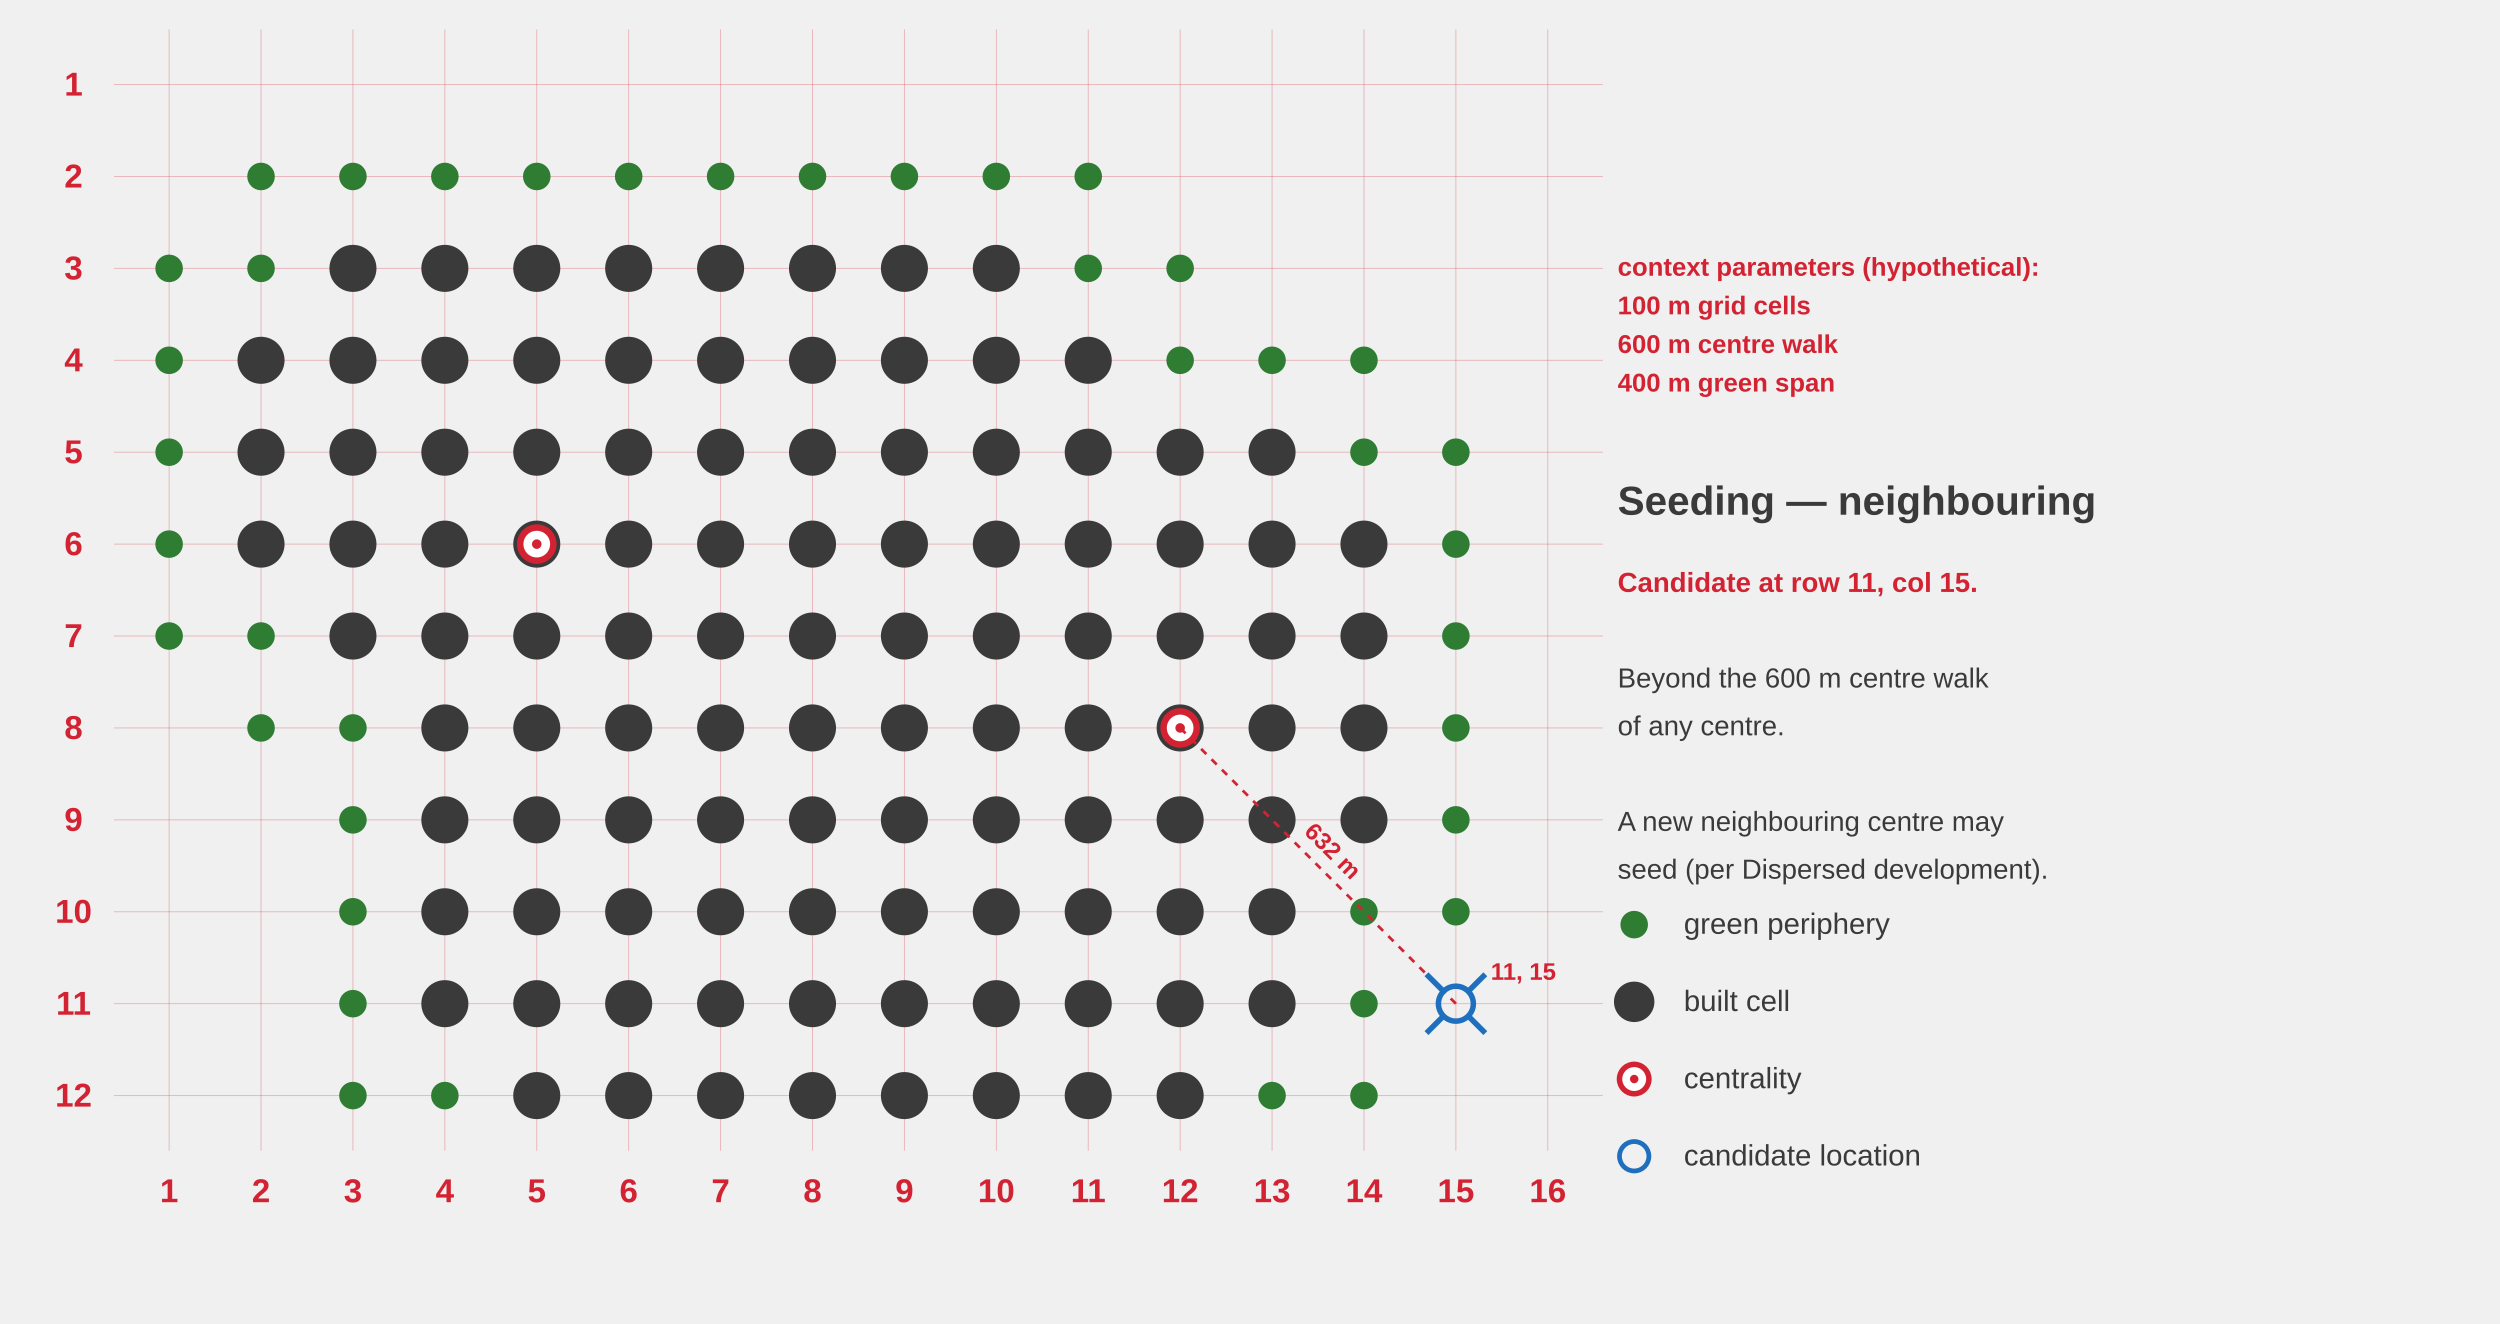
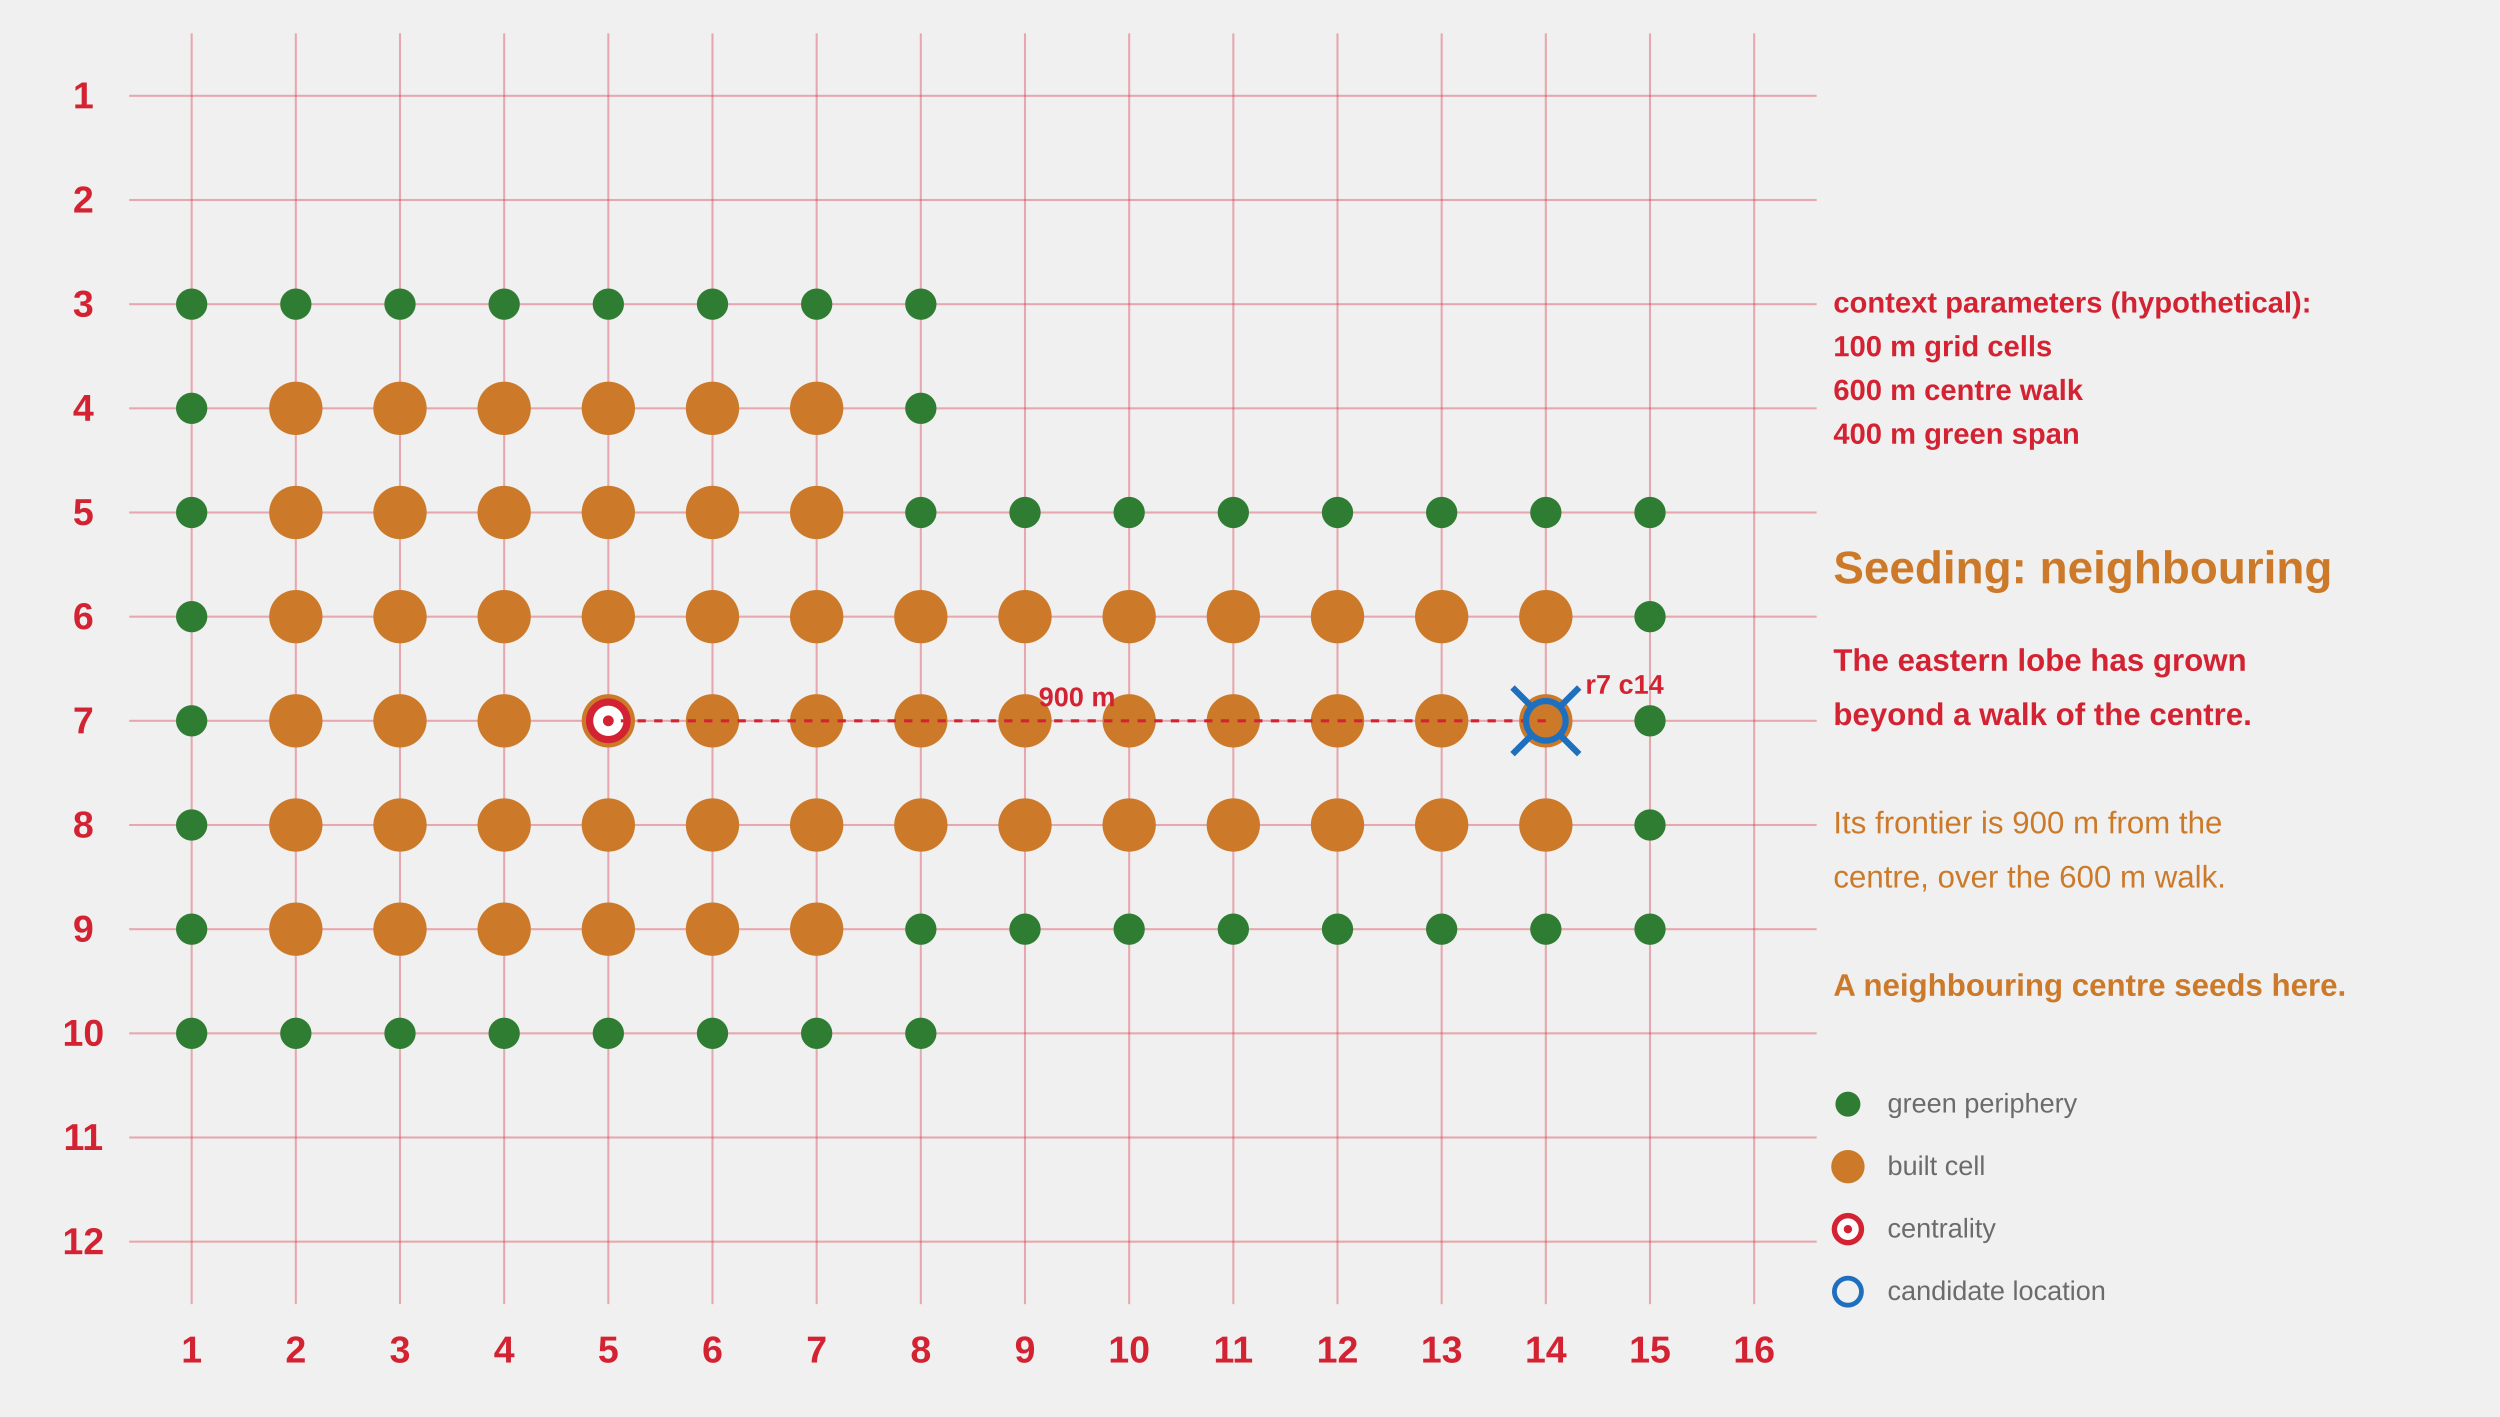
- <svg xmlns="http://www.w3.org/2000/svg" viewBox="0 0 1360 720" font-family="Arial, sans-serif">
-   <line x1="92.0" y1="16.0" x2="92.0" y2="626.0" stroke="#D32333" stroke-width="0.5" opacity="0.3" />
-   <line x1="142.0" y1="16.0" x2="142.0" y2="626.0" stroke="#D32333" stroke-width="0.5" opacity="0.3" />
-   <line x1="192.0" y1="16.0" x2="192.0" y2="626.0" stroke="#D32333" stroke-width="0.5" opacity="0.3" />
-   <line x1="242.0" y1="16.0" x2="242.0" y2="626.0" stroke="#D32333" stroke-width="0.5" opacity="0.3" />
-   <line x1="292.0" y1="16.0" x2="292.0" y2="626.0" stroke="#D32333" stroke-width="0.5" opacity="0.3" />
-   <line x1="342.0" y1="16.0" x2="342.0" y2="626.0" stroke="#D32333" stroke-width="0.5" opacity="0.3" />
-   <line x1="392.0" y1="16.0" x2="392.0" y2="626.0" stroke="#D32333" stroke-width="0.5" opacity="0.3" />
-   <line x1="442.0" y1="16.0" x2="442.0" y2="626.0" stroke="#D32333" stroke-width="0.5" opacity="0.3" />
-   <line x1="492.0" y1="16.0" x2="492.0" y2="626.0" stroke="#D32333" stroke-width="0.5" opacity="0.3" />
-   <line x1="542.0" y1="16.0" x2="542.0" y2="626.0" stroke="#D32333" stroke-width="0.5" opacity="0.3" />
-   <line x1="592.0" y1="16.0" x2="592.0" y2="626.0" stroke="#D32333" stroke-width="0.5" opacity="0.3" />
-   <line x1="642.0" y1="16.0" x2="642.0" y2="626.0" stroke="#D32333" stroke-width="0.5" opacity="0.3" />
-   <line x1="692.0" y1="16.0" x2="692.0" y2="626.0" stroke="#D32333" stroke-width="0.5" opacity="0.3" />
-   <line x1="742.0" y1="16.0" x2="742.0" y2="626.0" stroke="#D32333" stroke-width="0.5" opacity="0.3" />
-   <line x1="792.0" y1="16.0" x2="792.0" y2="626.0" stroke="#D32333" stroke-width="0.5" opacity="0.3" />
-   <line x1="842.0" y1="16.0" x2="842.0" y2="626.0" stroke="#D32333" stroke-width="0.5" opacity="0.3" />
-   <line x1="62.0" y1="46.0" x2="872.0" y2="46.0" stroke="#D32333" stroke-width="0.5" opacity="0.3" />
-   <line x1="62.0" y1="96.0" x2="872.0" y2="96.0" stroke="#D32333" stroke-width="0.5" opacity="0.3" />
-   <line x1="62.0" y1="146.0" x2="872.0" y2="146.0" stroke="#D32333" stroke-width="0.5" opacity="0.3" />
-   <line x1="62.0" y1="196.0" x2="872.0" y2="196.0" stroke="#D32333" stroke-width="0.5" opacity="0.3" />
-   <line x1="62.0" y1="246.0" x2="872.0" y2="246.0" stroke="#D32333" stroke-width="0.5" opacity="0.3" />
-   <line x1="62.0" y1="296.0" x2="872.0" y2="296.0" stroke="#D32333" stroke-width="0.5" opacity="0.3" />
-   <line x1="62.0" y1="346.0" x2="872.0" y2="346.0" stroke="#D32333" stroke-width="0.5" opacity="0.3" />
-   <line x1="62.0" y1="396.0" x2="872.0" y2="396.0" stroke="#D32333" stroke-width="0.5" opacity="0.3" />
-   <line x1="62.0" y1="446.0" x2="872.0" y2="446.0" stroke="#D32333" stroke-width="0.5" opacity="0.3" />
-   <line x1="62.0" y1="496.0" x2="872.0" y2="496.0" stroke="#D32333" stroke-width="0.5" opacity="0.3" />
-   <line x1="62.0" y1="546.0" x2="872.0" y2="546.0" stroke="#D32333" stroke-width="0.5" opacity="0.3" />
-   <line x1="62.0" y1="596.0" x2="872.0" y2="596.0" stroke="#D32333" stroke-width="0.5" opacity="0.3" />
+ <svg xmlns="http://www.w3.org/2000/svg" viewBox="0 0 1200 680" font-family="Arial, sans-serif">
+   <line x1="92.0" y1="16.0" x2="92.0" y2="626.0" stroke="#D32333" stroke-width="1" opacity="0.35" vector-effect="non-scaling-stroke" />
+   <line x1="142.0" y1="16.0" x2="142.0" y2="626.0" stroke="#D32333" stroke-width="1" opacity="0.35" vector-effect="non-scaling-stroke" />
+   <line x1="192.0" y1="16.0" x2="192.0" y2="626.0" stroke="#D32333" stroke-width="1" opacity="0.35" vector-effect="non-scaling-stroke" />
+   <line x1="242.0" y1="16.0" x2="242.0" y2="626.0" stroke="#D32333" stroke-width="1" opacity="0.35" vector-effect="non-scaling-stroke" />
+   <line x1="292.0" y1="16.0" x2="292.0" y2="626.0" stroke="#D32333" stroke-width="1" opacity="0.35" vector-effect="non-scaling-stroke" />
+   <line x1="342.0" y1="16.0" x2="342.0" y2="626.0" stroke="#D32333" stroke-width="1" opacity="0.35" vector-effect="non-scaling-stroke" />
+   <line x1="392.0" y1="16.0" x2="392.0" y2="626.0" stroke="#D32333" stroke-width="1" opacity="0.35" vector-effect="non-scaling-stroke" />
+   <line x1="442.0" y1="16.0" x2="442.0" y2="626.0" stroke="#D32333" stroke-width="1" opacity="0.35" vector-effect="non-scaling-stroke" />
+   <line x1="492.0" y1="16.0" x2="492.0" y2="626.0" stroke="#D32333" stroke-width="1" opacity="0.35" vector-effect="non-scaling-stroke" />
+   <line x1="542.0" y1="16.0" x2="542.0" y2="626.0" stroke="#D32333" stroke-width="1" opacity="0.35" vector-effect="non-scaling-stroke" />
+   <line x1="592.0" y1="16.0" x2="592.0" y2="626.0" stroke="#D32333" stroke-width="1" opacity="0.35" vector-effect="non-scaling-stroke" />
+   <line x1="642.0" y1="16.0" x2="642.0" y2="626.0" stroke="#D32333" stroke-width="1" opacity="0.35" vector-effect="non-scaling-stroke" />
+   <line x1="692.0" y1="16.0" x2="692.0" y2="626.0" stroke="#D32333" stroke-width="1" opacity="0.35" vector-effect="non-scaling-stroke" />
+   <line x1="742.0" y1="16.0" x2="742.0" y2="626.0" stroke="#D32333" stroke-width="1" opacity="0.35" vector-effect="non-scaling-stroke" />
+   <line x1="792.0" y1="16.0" x2="792.0" y2="626.0" stroke="#D32333" stroke-width="1" opacity="0.35" vector-effect="non-scaling-stroke" />
+   <line x1="842.0" y1="16.0" x2="842.0" y2="626.0" stroke="#D32333" stroke-width="1" opacity="0.35" vector-effect="non-scaling-stroke" />
+   <line x1="62.0" y1="46.0" x2="872.0" y2="46.0" stroke="#D32333" stroke-width="1" opacity="0.35" vector-effect="non-scaling-stroke" />
+   <line x1="62.0" y1="96.0" x2="872.0" y2="96.0" stroke="#D32333" stroke-width="1" opacity="0.35" vector-effect="non-scaling-stroke" />
+   <line x1="62.0" y1="146.0" x2="872.0" y2="146.0" stroke="#D32333" stroke-width="1" opacity="0.35" vector-effect="non-scaling-stroke" />
+   <line x1="62.0" y1="196.0" x2="872.0" y2="196.0" stroke="#D32333" stroke-width="1" opacity="0.35" vector-effect="non-scaling-stroke" />
+   <line x1="62.0" y1="246.0" x2="872.0" y2="246.0" stroke="#D32333" stroke-width="1" opacity="0.35" vector-effect="non-scaling-stroke" />
+   <line x1="62.0" y1="296.0" x2="872.0" y2="296.0" stroke="#D32333" stroke-width="1" opacity="0.35" vector-effect="non-scaling-stroke" />
+   <line x1="62.0" y1="346.0" x2="872.0" y2="346.0" stroke="#D32333" stroke-width="1" opacity="0.35" vector-effect="non-scaling-stroke" />
+   <line x1="62.0" y1="396.0" x2="872.0" y2="396.0" stroke="#D32333" stroke-width="1" opacity="0.35" vector-effect="non-scaling-stroke" />
+   <line x1="62.0" y1="446.0" x2="872.0" y2="446.0" stroke="#D32333" stroke-width="1" opacity="0.35" vector-effect="non-scaling-stroke" />
+   <line x1="62.0" y1="496.0" x2="872.0" y2="496.0" stroke="#D32333" stroke-width="1" opacity="0.35" vector-effect="non-scaling-stroke" />
+   <line x1="62.0" y1="546.0" x2="872.0" y2="546.0" stroke="#D32333" stroke-width="1" opacity="0.35" vector-effect="non-scaling-stroke" />
+   <line x1="62.0" y1="596.0" x2="872.0" y2="596.0" stroke="#D32333" stroke-width="1" opacity="0.35" vector-effect="non-scaling-stroke" />
  <text x="92.0" y="654.0" fill="#D32333" font-weight="800" font-size="18" text-anchor="middle">1</text>
  <text x="142.0" y="654.0" fill="#D32333" font-weight="800" font-size="18" text-anchor="middle">2</text>
  <text x="192.0" y="654.0" fill="#D32333" font-weight="800" font-size="18" text-anchor="middle">3</text>
  <text x="242.0" y="654.0" fill="#D32333" font-weight="800" font-size="18" text-anchor="middle">4</text>
  <text x="292.0" y="654.0" fill="#D32333" font-weight="800" font-size="18" text-anchor="middle">5</text>
  <text x="342.0" y="654.0" fill="#D32333" font-weight="800" font-size="18" text-anchor="middle">6</text>
  <text x="392.0" y="654.0" fill="#D32333" font-weight="800" font-size="18" text-anchor="middle">7</text>
  <text x="442.0" y="654.0" fill="#D32333" font-weight="800" font-size="18" text-anchor="middle">8</text>
  <text x="492.0" y="654.0" fill="#D32333" font-weight="800" font-size="18" text-anchor="middle">9</text>
  <text x="542.0" y="654.0" fill="#D32333" font-weight="800" font-size="18" text-anchor="middle">10</text>
  <text x="592.0" y="654.0" fill="#D32333" font-weight="800" font-size="18" text-anchor="middle">11</text>
  <text x="642.0" y="654.0" fill="#D32333" font-weight="800" font-size="18" text-anchor="middle">12</text>
  <text x="692.0" y="654.0" fill="#D32333" font-weight="800" font-size="18" text-anchor="middle">13</text>
  <text x="742.0" y="654.0" fill="#D32333" font-weight="800" font-size="18" text-anchor="middle">14</text>
  <text x="792.0" y="654.0" fill="#D32333" font-weight="800" font-size="18" text-anchor="middle">15</text>
  <text x="842.0" y="654.0" fill="#D32333" font-weight="800" font-size="18" text-anchor="middle">16</text>
  <text x="40.0" y="52.0" fill="#D32333" font-weight="800" font-size="18" text-anchor="middle">1</text>
  <text x="40.0" y="102.0" fill="#D32333" font-weight="800" font-size="18" text-anchor="middle">2</text>
  <text x="40.0" y="152.0" fill="#D32333" font-weight="800" font-size="18" text-anchor="middle">3</text>
  <text x="40.0" y="202.0" fill="#D32333" font-weight="800" font-size="18" text-anchor="middle">4</text>
  <text x="40.0" y="252.0" fill="#D32333" font-weight="800" font-size="18" text-anchor="middle">5</text>
  <text x="40.0" y="302.0" fill="#D32333" font-weight="800" font-size="18" text-anchor="middle">6</text>
  <text x="40.0" y="352.0" fill="#D32333" font-weight="800" font-size="18" text-anchor="middle">7</text>
  <text x="40.0" y="402.0" fill="#D32333" font-weight="800" font-size="18" text-anchor="middle">8</text>
  <text x="40.0" y="452.0" fill="#D32333" font-weight="800" font-size="18" text-anchor="middle">9</text>
  <text x="40.0" y="502.0" fill="#D32333" font-weight="800" font-size="18" text-anchor="middle">10</text>
  <text x="40.0" y="552.0" fill="#D32333" font-weight="800" font-size="18" text-anchor="middle">11</text>
  <text x="40.0" y="602.0" fill="#D32333" font-weight="800" font-size="18" text-anchor="middle">12</text>
-   <circle cx="142.0" cy="96.0" r="7.5" fill="#2f7d33" />
-   <circle cx="192.0" cy="96.0" r="7.5" fill="#2f7d33" />
-   <circle cx="242.0" cy="96.0" r="7.5" fill="#2f7d33" />
-   <circle cx="292.0" cy="96.0" r="7.5" fill="#2f7d33" />
-   <circle cx="342.0" cy="96.0" r="7.5" fill="#2f7d33" />
-   <circle cx="392.0" cy="96.0" r="7.5" fill="#2f7d33" />
-   <circle cx="442.0" cy="96.0" r="7.5" fill="#2f7d33" />
-   <circle cx="492.0" cy="96.0" r="7.5" fill="#2f7d33" />
-   <circle cx="542.0" cy="96.0" r="7.5" fill="#2f7d33" />
-   <circle cx="592.0" cy="96.0" r="7.5" fill="#2f7d33" />
  <circle cx="92.0" cy="146.0" r="7.5" fill="#2f7d33" />
  <circle cx="142.0" cy="146.0" r="7.5" fill="#2f7d33" />
-   <circle cx="192.0" cy="146.0" r="12.8" fill="#3a3a3a" />
-   <circle cx="242.0" cy="146.0" r="12.8" fill="#3a3a3a" />
-   <circle cx="292.0" cy="146.0" r="12.8" fill="#3a3a3a" />
-   <circle cx="342.0" cy="146.0" r="12.8" fill="#3a3a3a" />
-   <circle cx="392.0" cy="146.0" r="12.8" fill="#3a3a3a" />
-   <circle cx="442.0" cy="146.0" r="12.8" fill="#3a3a3a" />
-   <circle cx="492.0" cy="146.0" r="12.8" fill="#3a3a3a" />
-   <circle cx="542.0" cy="146.0" r="12.8" fill="#3a3a3a" />
-   <circle cx="592.0" cy="146.0" r="7.5" fill="#2f7d33" />
-   <circle cx="642.0" cy="146.0" r="7.5" fill="#2f7d33" />
+   <circle cx="192.0" cy="146.0" r="7.5" fill="#2f7d33" />
+   <circle cx="242.0" cy="146.0" r="7.5" fill="#2f7d33" />
+   <circle cx="292.0" cy="146.0" r="7.5" fill="#2f7d33" />
+   <circle cx="342.0" cy="146.0" r="7.5" fill="#2f7d33" />
+   <circle cx="392.0" cy="146.0" r="7.5" fill="#2f7d33" />
+   <circle cx="442.0" cy="146.0" r="7.5" fill="#2f7d33" />
  <circle cx="92.0" cy="196.0" r="7.5" fill="#2f7d33" />
-   <circle cx="142.0" cy="196.0" r="12.8" fill="#3a3a3a" />
-   <circle cx="192.0" cy="196.0" r="12.8" fill="#3a3a3a" />
-   <circle cx="242.0" cy="196.0" r="12.8" fill="#3a3a3a" />
-   <circle cx="292.0" cy="196.0" r="12.8" fill="#3a3a3a" />
-   <circle cx="342.0" cy="196.0" r="12.8" fill="#3a3a3a" />
-   <circle cx="392.0" cy="196.0" r="12.8" fill="#3a3a3a" />
-   <circle cx="442.0" cy="196.0" r="12.8" fill="#3a3a3a" />
-   <circle cx="492.0" cy="196.0" r="12.8" fill="#3a3a3a" />
-   <circle cx="542.0" cy="196.0" r="12.8" fill="#3a3a3a" />
-   <circle cx="592.0" cy="196.0" r="12.8" fill="#3a3a3a" />
-   <circle cx="642.0" cy="196.0" r="7.5" fill="#2f7d33" />
-   <circle cx="692.0" cy="196.0" r="7.5" fill="#2f7d33" />
-   <circle cx="742.0" cy="196.0" r="7.5" fill="#2f7d33" />
+   <circle cx="142.0" cy="196.0" r="12.8" fill="#cc7a29" />
+   <circle cx="192.0" cy="196.0" r="12.8" fill="#cc7a29" />
+   <circle cx="242.0" cy="196.0" r="12.8" fill="#cc7a29" />
+   <circle cx="292.0" cy="196.0" r="12.8" fill="#cc7a29" />
+   <circle cx="342.0" cy="196.0" r="12.8" fill="#cc7a29" />
+   <circle cx="392.0" cy="196.0" r="12.8" fill="#cc7a29" />
+   <circle cx="442.0" cy="196.0" r="7.5" fill="#2f7d33" />
  <circle cx="92.0" cy="246.0" r="7.5" fill="#2f7d33" />
-   <circle cx="142.0" cy="246.0" r="12.8" fill="#3a3a3a" />
-   <circle cx="192.0" cy="246.0" r="12.8" fill="#3a3a3a" />
-   <circle cx="242.0" cy="246.0" r="12.8" fill="#3a3a3a" />
-   <circle cx="292.0" cy="246.0" r="12.8" fill="#3a3a3a" />
-   <circle cx="342.0" cy="246.0" r="12.8" fill="#3a3a3a" />
-   <circle cx="392.0" cy="246.0" r="12.8" fill="#3a3a3a" />
-   <circle cx="442.0" cy="246.0" r="12.8" fill="#3a3a3a" />
-   <circle cx="492.0" cy="246.0" r="12.8" fill="#3a3a3a" />
-   <circle cx="542.0" cy="246.0" r="12.8" fill="#3a3a3a" />
-   <circle cx="592.0" cy="246.0" r="12.8" fill="#3a3a3a" />
-   <circle cx="642.0" cy="246.0" r="12.8" fill="#3a3a3a" />
-   <circle cx="692.0" cy="246.0" r="12.8" fill="#3a3a3a" />
+   <circle cx="142.0" cy="246.0" r="12.8" fill="#cc7a29" />
+   <circle cx="192.0" cy="246.0" r="12.8" fill="#cc7a29" />
+   <circle cx="242.0" cy="246.0" r="12.8" fill="#cc7a29" />
+   <circle cx="292.0" cy="246.0" r="12.8" fill="#cc7a29" />
+   <circle cx="342.0" cy="246.0" r="12.8" fill="#cc7a29" />
+   <circle cx="392.0" cy="246.0" r="12.8" fill="#cc7a29" />
+   <circle cx="442.0" cy="246.0" r="7.5" fill="#2f7d33" />
+   <circle cx="492.0" cy="246.0" r="7.5" fill="#2f7d33" />
+   <circle cx="542.0" cy="246.0" r="7.5" fill="#2f7d33" />
+   <circle cx="592.0" cy="246.0" r="7.5" fill="#2f7d33" />
+   <circle cx="642.0" cy="246.0" r="7.5" fill="#2f7d33" />
+   <circle cx="692.0" cy="246.0" r="7.5" fill="#2f7d33" />
  <circle cx="742.0" cy="246.0" r="7.5" fill="#2f7d33" />
  <circle cx="792.0" cy="246.0" r="7.5" fill="#2f7d33" />
  <circle cx="92.0" cy="296.0" r="7.5" fill="#2f7d33" />
-   <circle cx="142.0" cy="296.0" r="12.8" fill="#3a3a3a" />
-   <circle cx="192.0" cy="296.0" r="12.8" fill="#3a3a3a" />
-   <circle cx="242.0" cy="296.0" r="12.8" fill="#3a3a3a" />
-   <circle cx="292.0" cy="296.0" r="12.8" fill="#3a3a3a" />
-   <circle cx="342.0" cy="296.0" r="12.8" fill="#3a3a3a" />
-   <circle cx="392.0" cy="296.0" r="12.8" fill="#3a3a3a" />
-   <circle cx="442.0" cy="296.0" r="12.8" fill="#3a3a3a" />
-   <circle cx="492.0" cy="296.0" r="12.8" fill="#3a3a3a" />
-   <circle cx="542.0" cy="296.0" r="12.8" fill="#3a3a3a" />
-   <circle cx="592.0" cy="296.0" r="12.8" fill="#3a3a3a" />
-   <circle cx="642.0" cy="296.0" r="12.8" fill="#3a3a3a" />
-   <circle cx="692.0" cy="296.0" r="12.8" fill="#3a3a3a" />
-   <circle cx="742.0" cy="296.0" r="12.8" fill="#3a3a3a" />
+   <circle cx="142.0" cy="296.0" r="12.8" fill="#cc7a29" />
+   <circle cx="192.0" cy="296.0" r="12.8" fill="#cc7a29" />
+   <circle cx="242.0" cy="296.0" r="12.8" fill="#cc7a29" />
+   <circle cx="292.0" cy="296.0" r="12.8" fill="#cc7a29" />
+   <circle cx="342.0" cy="296.0" r="12.8" fill="#cc7a29" />
+   <circle cx="392.0" cy="296.0" r="12.8" fill="#cc7a29" />
+   <circle cx="442.0" cy="296.0" r="12.8" fill="#cc7a29" />
+   <circle cx="492.0" cy="296.0" r="12.8" fill="#cc7a29" />
+   <circle cx="542.0" cy="296.0" r="12.8" fill="#cc7a29" />
+   <circle cx="592.0" cy="296.0" r="12.8" fill="#cc7a29" />
+   <circle cx="642.0" cy="296.0" r="12.8" fill="#cc7a29" />
+   <circle cx="692.0" cy="296.0" r="12.8" fill="#cc7a29" />
+   <circle cx="742.0" cy="296.0" r="12.8" fill="#cc7a29" />
  <circle cx="792.0" cy="296.0" r="7.5" fill="#2f7d33" />
  <circle cx="92.0" cy="346.0" r="7.5" fill="#2f7d33" />
-   <circle cx="142.0" cy="346.0" r="7.5" fill="#2f7d33" />
-   <circle cx="192.0" cy="346.0" r="12.8" fill="#3a3a3a" />
-   <circle cx="242.0" cy="346.0" r="12.8" fill="#3a3a3a" />
-   <circle cx="292.0" cy="346.0" r="12.8" fill="#3a3a3a" />
-   <circle cx="342.0" cy="346.0" r="12.8" fill="#3a3a3a" />
-   <circle cx="392.0" cy="346.0" r="12.8" fill="#3a3a3a" />
-   <circle cx="442.0" cy="346.0" r="12.8" fill="#3a3a3a" />
-   <circle cx="492.0" cy="346.0" r="12.8" fill="#3a3a3a" />
-   <circle cx="542.0" cy="346.0" r="12.8" fill="#3a3a3a" />
-   <circle cx="592.0" cy="346.0" r="12.8" fill="#3a3a3a" />
-   <circle cx="642.0" cy="346.0" r="12.8" fill="#3a3a3a" />
-   <circle cx="692.0" cy="346.0" r="12.8" fill="#3a3a3a" />
-   <circle cx="742.0" cy="346.0" r="12.8" fill="#3a3a3a" />
+   <circle cx="142.0" cy="346.0" r="12.8" fill="#cc7a29" />
+   <circle cx="192.0" cy="346.0" r="12.8" fill="#cc7a29" />
+   <circle cx="242.0" cy="346.0" r="12.8" fill="#cc7a29" />
+   <circle cx="292.0" cy="346.0" r="12.8" fill="#cc7a29" />
+   <circle cx="342.0" cy="346.0" r="12.8" fill="#cc7a29" />
+   <circle cx="392.0" cy="346.0" r="12.8" fill="#cc7a29" />
+   <circle cx="442.0" cy="346.0" r="12.8" fill="#cc7a29" />
+   <circle cx="492.0" cy="346.0" r="12.8" fill="#cc7a29" />
+   <circle cx="542.0" cy="346.0" r="12.8" fill="#cc7a29" />
+   <circle cx="592.0" cy="346.0" r="12.8" fill="#cc7a29" />
+   <circle cx="642.0" cy="346.0" r="12.8" fill="#cc7a29" />
+   <circle cx="692.0" cy="346.0" r="12.8" fill="#cc7a29" />
+   <circle cx="742.0" cy="346.0" r="12.8" fill="#cc7a29" />
  <circle cx="792.0" cy="346.0" r="7.5" fill="#2f7d33" />
-   <circle cx="142.0" cy="396.0" r="7.5" fill="#2f7d33" />
-   <circle cx="192.0" cy="396.0" r="7.5" fill="#2f7d33" />
-   <circle cx="242.0" cy="396.0" r="12.8" fill="#3a3a3a" />
-   <circle cx="292.0" cy="396.0" r="12.8" fill="#3a3a3a" />
-   <circle cx="342.0" cy="396.0" r="12.8" fill="#3a3a3a" />
-   <circle cx="392.0" cy="396.0" r="12.8" fill="#3a3a3a" />
-   <circle cx="442.0" cy="396.0" r="12.8" fill="#3a3a3a" />
-   <circle cx="492.0" cy="396.0" r="12.8" fill="#3a3a3a" />
-   <circle cx="542.0" cy="396.0" r="12.8" fill="#3a3a3a" />
-   <circle cx="592.0" cy="396.0" r="12.8" fill="#3a3a3a" />
-   <circle cx="642.0" cy="396.0" r="12.8" fill="#3a3a3a" />
-   <circle cx="692.0" cy="396.0" r="12.8" fill="#3a3a3a" />
-   <circle cx="742.0" cy="396.0" r="12.8" fill="#3a3a3a" />
+   <circle cx="92.0" cy="396.0" r="7.5" fill="#2f7d33" />
+   <circle cx="142.0" cy="396.0" r="12.8" fill="#cc7a29" />
+   <circle cx="192.0" cy="396.0" r="12.8" fill="#cc7a29" />
+   <circle cx="242.0" cy="396.0" r="12.8" fill="#cc7a29" />
+   <circle cx="292.0" cy="396.0" r="12.8" fill="#cc7a29" />
+   <circle cx="342.0" cy="396.0" r="12.8" fill="#cc7a29" />
+   <circle cx="392.0" cy="396.0" r="12.8" fill="#cc7a29" />
+   <circle cx="442.0" cy="396.0" r="12.8" fill="#cc7a29" />
+   <circle cx="492.0" cy="396.0" r="12.8" fill="#cc7a29" />
+   <circle cx="542.0" cy="396.0" r="12.8" fill="#cc7a29" />
+   <circle cx="592.0" cy="396.0" r="12.8" fill="#cc7a29" />
+   <circle cx="642.0" cy="396.0" r="12.8" fill="#cc7a29" />
+   <circle cx="692.0" cy="396.0" r="12.8" fill="#cc7a29" />
+   <circle cx="742.0" cy="396.0" r="12.8" fill="#cc7a29" />
  <circle cx="792.0" cy="396.0" r="7.5" fill="#2f7d33" />
-   <circle cx="192.0" cy="446.0" r="7.5" fill="#2f7d33" />
-   <circle cx="242.0" cy="446.0" r="12.8" fill="#3a3a3a" />
-   <circle cx="292.0" cy="446.0" r="12.8" fill="#3a3a3a" />
-   <circle cx="342.0" cy="446.0" r="12.8" fill="#3a3a3a" />
-   <circle cx="392.0" cy="446.0" r="12.8" fill="#3a3a3a" />
-   <circle cx="442.0" cy="446.0" r="12.8" fill="#3a3a3a" />
-   <circle cx="492.0" cy="446.0" r="12.8" fill="#3a3a3a" />
-   <circle cx="542.0" cy="446.0" r="12.8" fill="#3a3a3a" />
-   <circle cx="592.0" cy="446.0" r="12.8" fill="#3a3a3a" />
-   <circle cx="642.0" cy="446.0" r="12.8" fill="#3a3a3a" />
-   <circle cx="692.0" cy="446.0" r="12.8" fill="#3a3a3a" />
-   <circle cx="742.0" cy="446.0" r="12.8" fill="#3a3a3a" />
+   <circle cx="92.0" cy="446.0" r="7.5" fill="#2f7d33" />
+   <circle cx="142.0" cy="446.0" r="12.8" fill="#cc7a29" />
+   <circle cx="192.0" cy="446.0" r="12.8" fill="#cc7a29" />
+   <circle cx="242.0" cy="446.0" r="12.8" fill="#cc7a29" />
+   <circle cx="292.0" cy="446.0" r="12.8" fill="#cc7a29" />
+   <circle cx="342.0" cy="446.0" r="12.8" fill="#cc7a29" />
+   <circle cx="392.0" cy="446.0" r="12.8" fill="#cc7a29" />
+   <circle cx="442.0" cy="446.0" r="7.5" fill="#2f7d33" />
+   <circle cx="492.0" cy="446.0" r="7.5" fill="#2f7d33" />
+   <circle cx="542.0" cy="446.0" r="7.5" fill="#2f7d33" />
+   <circle cx="592.0" cy="446.0" r="7.5" fill="#2f7d33" />
+   <circle cx="642.0" cy="446.0" r="7.5" fill="#2f7d33" />
+   <circle cx="692.0" cy="446.0" r="7.5" fill="#2f7d33" />
+   <circle cx="742.0" cy="446.0" r="7.5" fill="#2f7d33" />
  <circle cx="792.0" cy="446.0" r="7.5" fill="#2f7d33" />
+   <circle cx="92.0" cy="496.0" r="7.5" fill="#2f7d33" />
+   <circle cx="142.0" cy="496.0" r="7.5" fill="#2f7d33" />
  <circle cx="192.0" cy="496.0" r="7.5" fill="#2f7d33" />
-   <circle cx="242.0" cy="496.0" r="12.8" fill="#3a3a3a" />
-   <circle cx="292.0" cy="496.0" r="12.8" fill="#3a3a3a" />
-   <circle cx="342.0" cy="496.0" r="12.8" fill="#3a3a3a" />
-   <circle cx="392.0" cy="496.0" r="12.8" fill="#3a3a3a" />
-   <circle cx="442.0" cy="496.0" r="12.8" fill="#3a3a3a" />
-   <circle cx="492.0" cy="496.0" r="12.8" fill="#3a3a3a" />
-   <circle cx="542.0" cy="496.0" r="12.8" fill="#3a3a3a" />
-   <circle cx="592.0" cy="496.0" r="12.8" fill="#3a3a3a" />
-   <circle cx="642.0" cy="496.0" r="12.8" fill="#3a3a3a" />
-   <circle cx="692.0" cy="496.0" r="12.8" fill="#3a3a3a" />
-   <circle cx="742.0" cy="496.0" r="7.5" fill="#2f7d33" />
-   <circle cx="792.0" cy="496.0" r="7.5" fill="#2f7d33" />
-   <circle cx="192.0" cy="546.0" r="7.5" fill="#2f7d33" />
-   <circle cx="242.0" cy="546.0" r="12.8" fill="#3a3a3a" />
-   <circle cx="292.0" cy="546.0" r="12.8" fill="#3a3a3a" />
-   <circle cx="342.0" cy="546.0" r="12.8" fill="#3a3a3a" />
-   <circle cx="392.0" cy="546.0" r="12.8" fill="#3a3a3a" />
-   <circle cx="442.0" cy="546.0" r="12.8" fill="#3a3a3a" />
-   <circle cx="492.0" cy="546.0" r="12.8" fill="#3a3a3a" />
-   <circle cx="542.0" cy="546.0" r="12.8" fill="#3a3a3a" />
-   <circle cx="592.0" cy="546.0" r="12.8" fill="#3a3a3a" />
-   <circle cx="642.0" cy="546.0" r="12.8" fill="#3a3a3a" />
-   <circle cx="692.0" cy="546.0" r="12.8" fill="#3a3a3a" />
-   <circle cx="742.0" cy="546.0" r="7.5" fill="#2f7d33" />
-   <circle cx="192.0" cy="596.0" r="7.5" fill="#2f7d33" />
-   <circle cx="242.0" cy="596.0" r="7.5" fill="#2f7d33" />
-   <circle cx="292.0" cy="596.0" r="12.8" fill="#3a3a3a" />
-   <circle cx="342.0" cy="596.0" r="12.8" fill="#3a3a3a" />
-   <circle cx="392.0" cy="596.0" r="12.8" fill="#3a3a3a" />
-   <circle cx="442.0" cy="596.0" r="12.8" fill="#3a3a3a" />
-   <circle cx="492.0" cy="596.0" r="12.8" fill="#3a3a3a" />
-   <circle cx="542.0" cy="596.0" r="12.8" fill="#3a3a3a" />
-   <circle cx="592.0" cy="596.0" r="12.8" fill="#3a3a3a" />
-   <circle cx="642.0" cy="596.0" r="12.8" fill="#3a3a3a" />
-   <circle cx="692.0" cy="596.0" r="7.5" fill="#2f7d33" />
-   <circle cx="742.0" cy="596.0" r="7.5" fill="#2f7d33" />
-   <circle cx="292.0" cy="296.0" r="9" fill="white" stroke="#D32333" stroke-width="3.5" />
-   <circle cx="292.0" cy="296.0" r="2.6" fill="#D32333" />
-   <circle cx="642.0" cy="396.0" r="9" fill="white" stroke="#D32333" stroke-width="3.5" />
-   <circle cx="642.0" cy="396.0" r="2.6" fill="#D32333" />
-   <line x1="792.0" y1="546.0" x2="642.0" y2="396.0" stroke="#D32333" stroke-width="1.5" stroke-dasharray="4 4" />
-   <text x="717.0" y="464.0" fill="#D32333" font-weight="700" font-size="13" text-anchor="middle" transform="rotate(45.0 717.0 471.0)">632 m</text>
-   <circle cx="792.0" cy="546.0" r="9.5" fill="none" stroke="#1f6fbf" stroke-width="3" />
-   <line x1="785.0" y1="539.0" x2="776.0" y2="530.0" stroke="#1f6fbf" stroke-width="3" />
-   <line x1="799.0" y1="539.0" x2="808.0" y2="530.0" stroke="#1f6fbf" stroke-width="3" />
-   <line x1="799.0" y1="553.0" x2="808.0" y2="562.0" stroke="#1f6fbf" stroke-width="3" />
-   <line x1="785.0" y1="553.0" x2="776.0" y2="562.0" stroke="#1f6fbf" stroke-width="3" />
-   <text x="811.0" y="533.0" fill="#D32333" font-weight="700" font-size="13">11, 15</text>
+   <circle cx="242.0" cy="496.0" r="7.5" fill="#2f7d33" />
+   <circle cx="292.0" cy="496.0" r="7.5" fill="#2f7d33" />
+   <circle cx="342.0" cy="496.0" r="7.5" fill="#2f7d33" />
+   <circle cx="392.0" cy="496.0" r="7.5" fill="#2f7d33" />
+   <circle cx="442.0" cy="496.0" r="7.5" fill="#2f7d33" />
+   <circle cx="292.0" cy="346.0" r="9" fill="white" stroke="#D32333" stroke-width="3.5" />
+   <circle cx="292.0" cy="346.0" r="2.6" fill="#D32333" />
+   <line x1="742.0" y1="346.0" x2="292.0" y2="346.0" stroke="#D32333" stroke-width="1.5" stroke-dasharray="4 4" />
+   <text x="517.0" y="339.0" fill="#D32333" font-weight="700" font-size="13" text-anchor="middle" transform="rotate(360.0 517.0 346.0)">900 m</text>
+   <circle cx="742.0" cy="346.0" r="9.5" fill="none" stroke="#1f6fbf" stroke-width="3" />
+   <line x1="735.0" y1="339.0" x2="726.0" y2="330.0" stroke="#1f6fbf" stroke-width="3" />
+   <line x1="749.0" y1="339.0" x2="758.0" y2="330.0" stroke="#1f6fbf" stroke-width="3" />
+   <line x1="749.0" y1="353.0" x2="758.0" y2="362.0" stroke="#1f6fbf" stroke-width="3" />
+   <line x1="735.0" y1="353.0" x2="726.0" y2="362.0" stroke="#1f6fbf" stroke-width="3" />
+   <text x="761.0" y="333.0" fill="#D32333" font-weight="700" font-size="13">r7 c14</text>
  <text x="880" y="150" fill="#D32333" font-weight="700" font-size="14">context parameters (hypothetical):</text>
  <text x="880" y="171" fill="#D32333" font-weight="700" font-size="14">100 m grid cells</text>
  <text x="880" y="192" fill="#D32333" font-weight="700" font-size="14">600 m centre walk</text>
  <text x="880" y="213" fill="#D32333" font-weight="700" font-size="14">400 m green span</text>
-   <text x="880" y="280" fill="#3a3a3a" font-weight="700" font-size="22">Seeding — neighbouring</text>
-   <text x="880" y="322" fill="#D32333" font-weight="700" font-size="15">Candidate at row 11, col 15.</text>
-   <text x="880" y="374" fill="#3a3a3a" font-weight="400" font-size="15">Beyond the 600 m centre walk</text>
-   <text x="880" y="400" fill="#3a3a3a" font-weight="400" font-size="15">of any centre.</text>
-   <text x="880" y="452" fill="#3a3a3a" font-weight="400" font-size="15">A new neighbouring centre may</text>
-   <text x="880" y="478" fill="#3a3a3a" font-weight="400" font-size="15">seed (per Dispersed development).</text>
-   <circle cx="889" cy="503" r="7.5" fill="#2f7d33" />
-   <text x="916" y="508" fill="#3a3a3a" font-size="16">green periphery</text>
-   <circle cx="889" cy="545" r="11" fill="#3a3a3a" />
-   <text x="916" y="550" fill="#3a3a3a" font-size="16">built cell</text>
-   <circle cx="889" cy="587" r="8" fill="white" stroke="#D32333" stroke-width="3" />
-   <circle cx="889" cy="587" r="2.3" fill="#D32333" />
-   <text x="916" y="592" fill="#3a3a3a" font-size="16">centrality</text>
-   <circle cx="889" cy="629" r="8" fill="none" stroke="#1f6fbf" stroke-width="2.6" />
-   <text x="916" y="634" fill="#3a3a3a" font-size="16">candidate location</text>
+   <text x="880" y="280" fill="#cc7a29" font-weight="700" font-size="22">Seeding: neighbouring</text>
+   <text x="880" y="322" fill="#D32333" font-weight="700" font-size="15">The eastern lobe has grown</text>
+   <text x="880" y="348" fill="#D32333" font-weight="700" font-size="15">beyond a walk of the centre.</text>
+   <text x="880" y="400" fill="#cc7a29" font-weight="400" font-size="15">Its frontier is 900 m from the</text>
+   <text x="880" y="426" fill="#cc7a29" font-weight="400" font-size="15">centre, over the 600 m walk.</text>
+   <text x="880" y="478" fill="#cc7a29" font-weight="700" font-size="15">A neighbouring centre seeds here.</text>
+   <circle cx="887" cy="530" r="6" fill="#2f7d33" />
+   <text x="906" y="534" fill="#6b6b6b" font-size="13">green periphery</text>
+   <circle cx="887" cy="560" r="8" fill="#cc7a29" />
+   <text x="906" y="564" fill="#6b6b6b" font-size="13">built cell</text>
+   <circle cx="887" cy="590" r="6.5" fill="white" stroke="#D32333" stroke-width="2.6" />
+   <circle cx="887" cy="590" r="2" fill="#D32333" />
+   <text x="906" y="594" fill="#6b6b6b" font-size="13">centrality</text>
+   <circle cx="887" cy="620" r="6.5" fill="none" stroke="#1f6fbf" stroke-width="2.3" />
+   <text x="906" y="624" fill="#6b6b6b" font-size="13">candidate location</text>
</svg>
